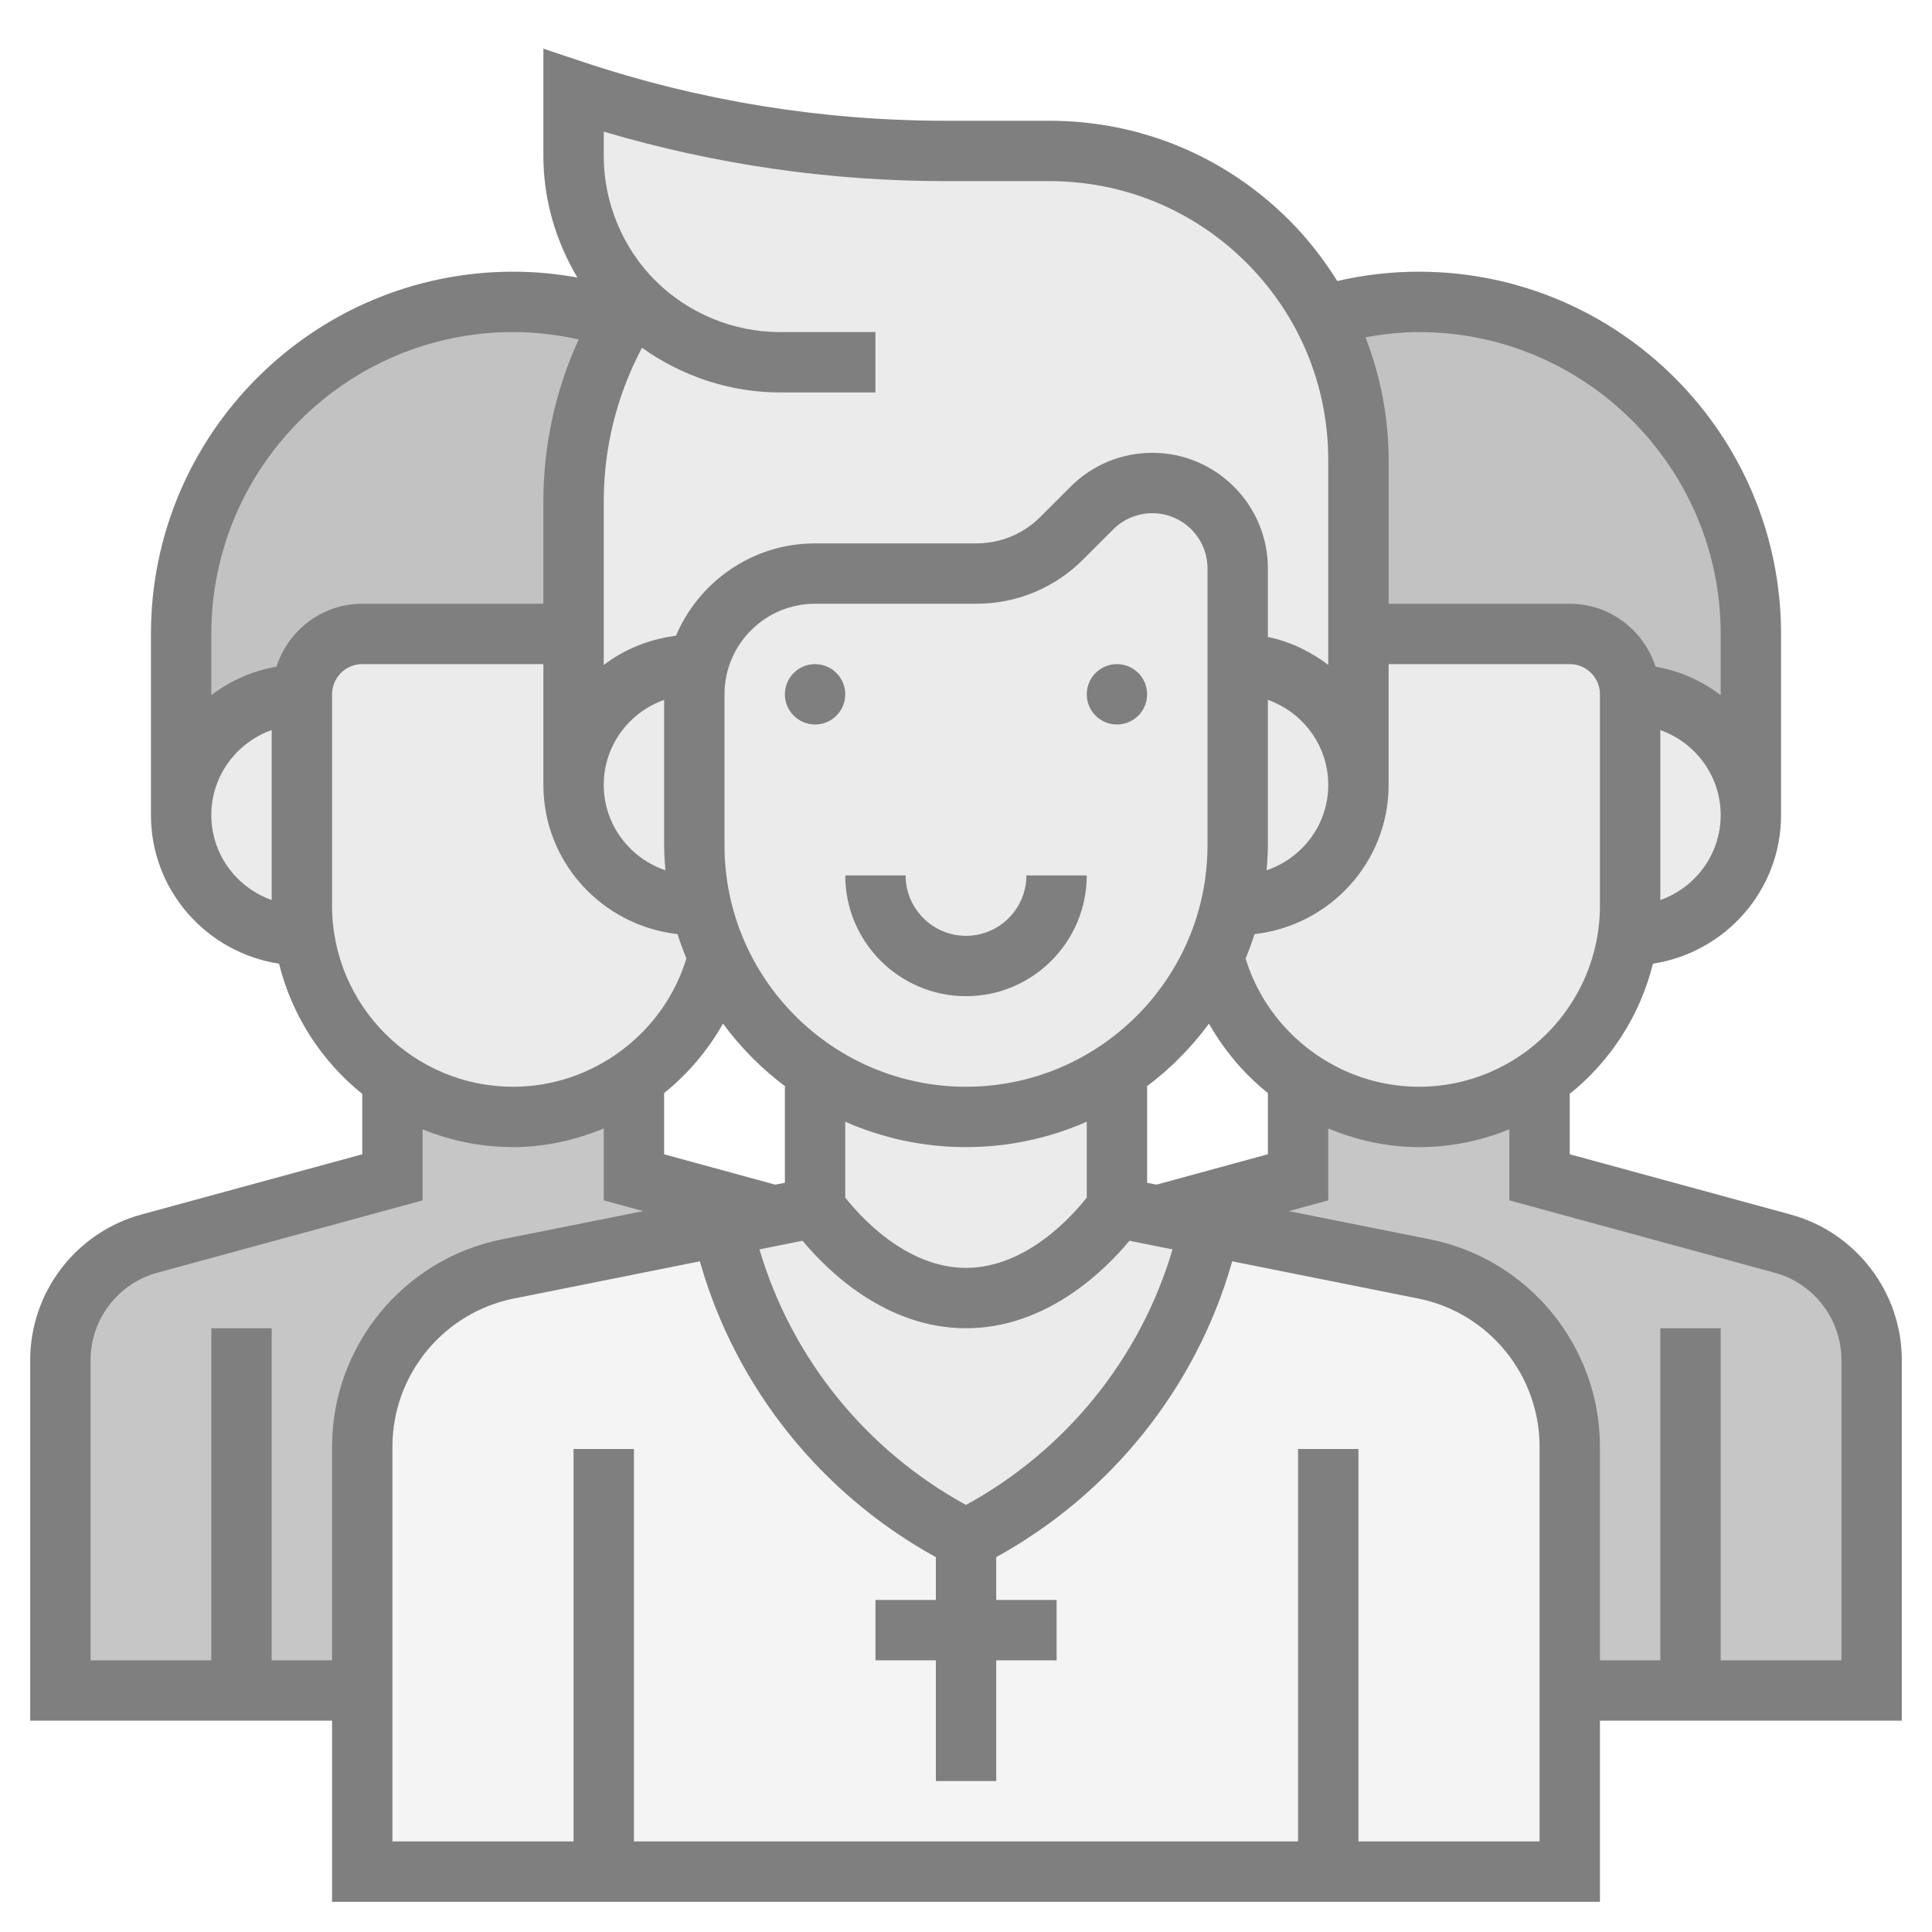
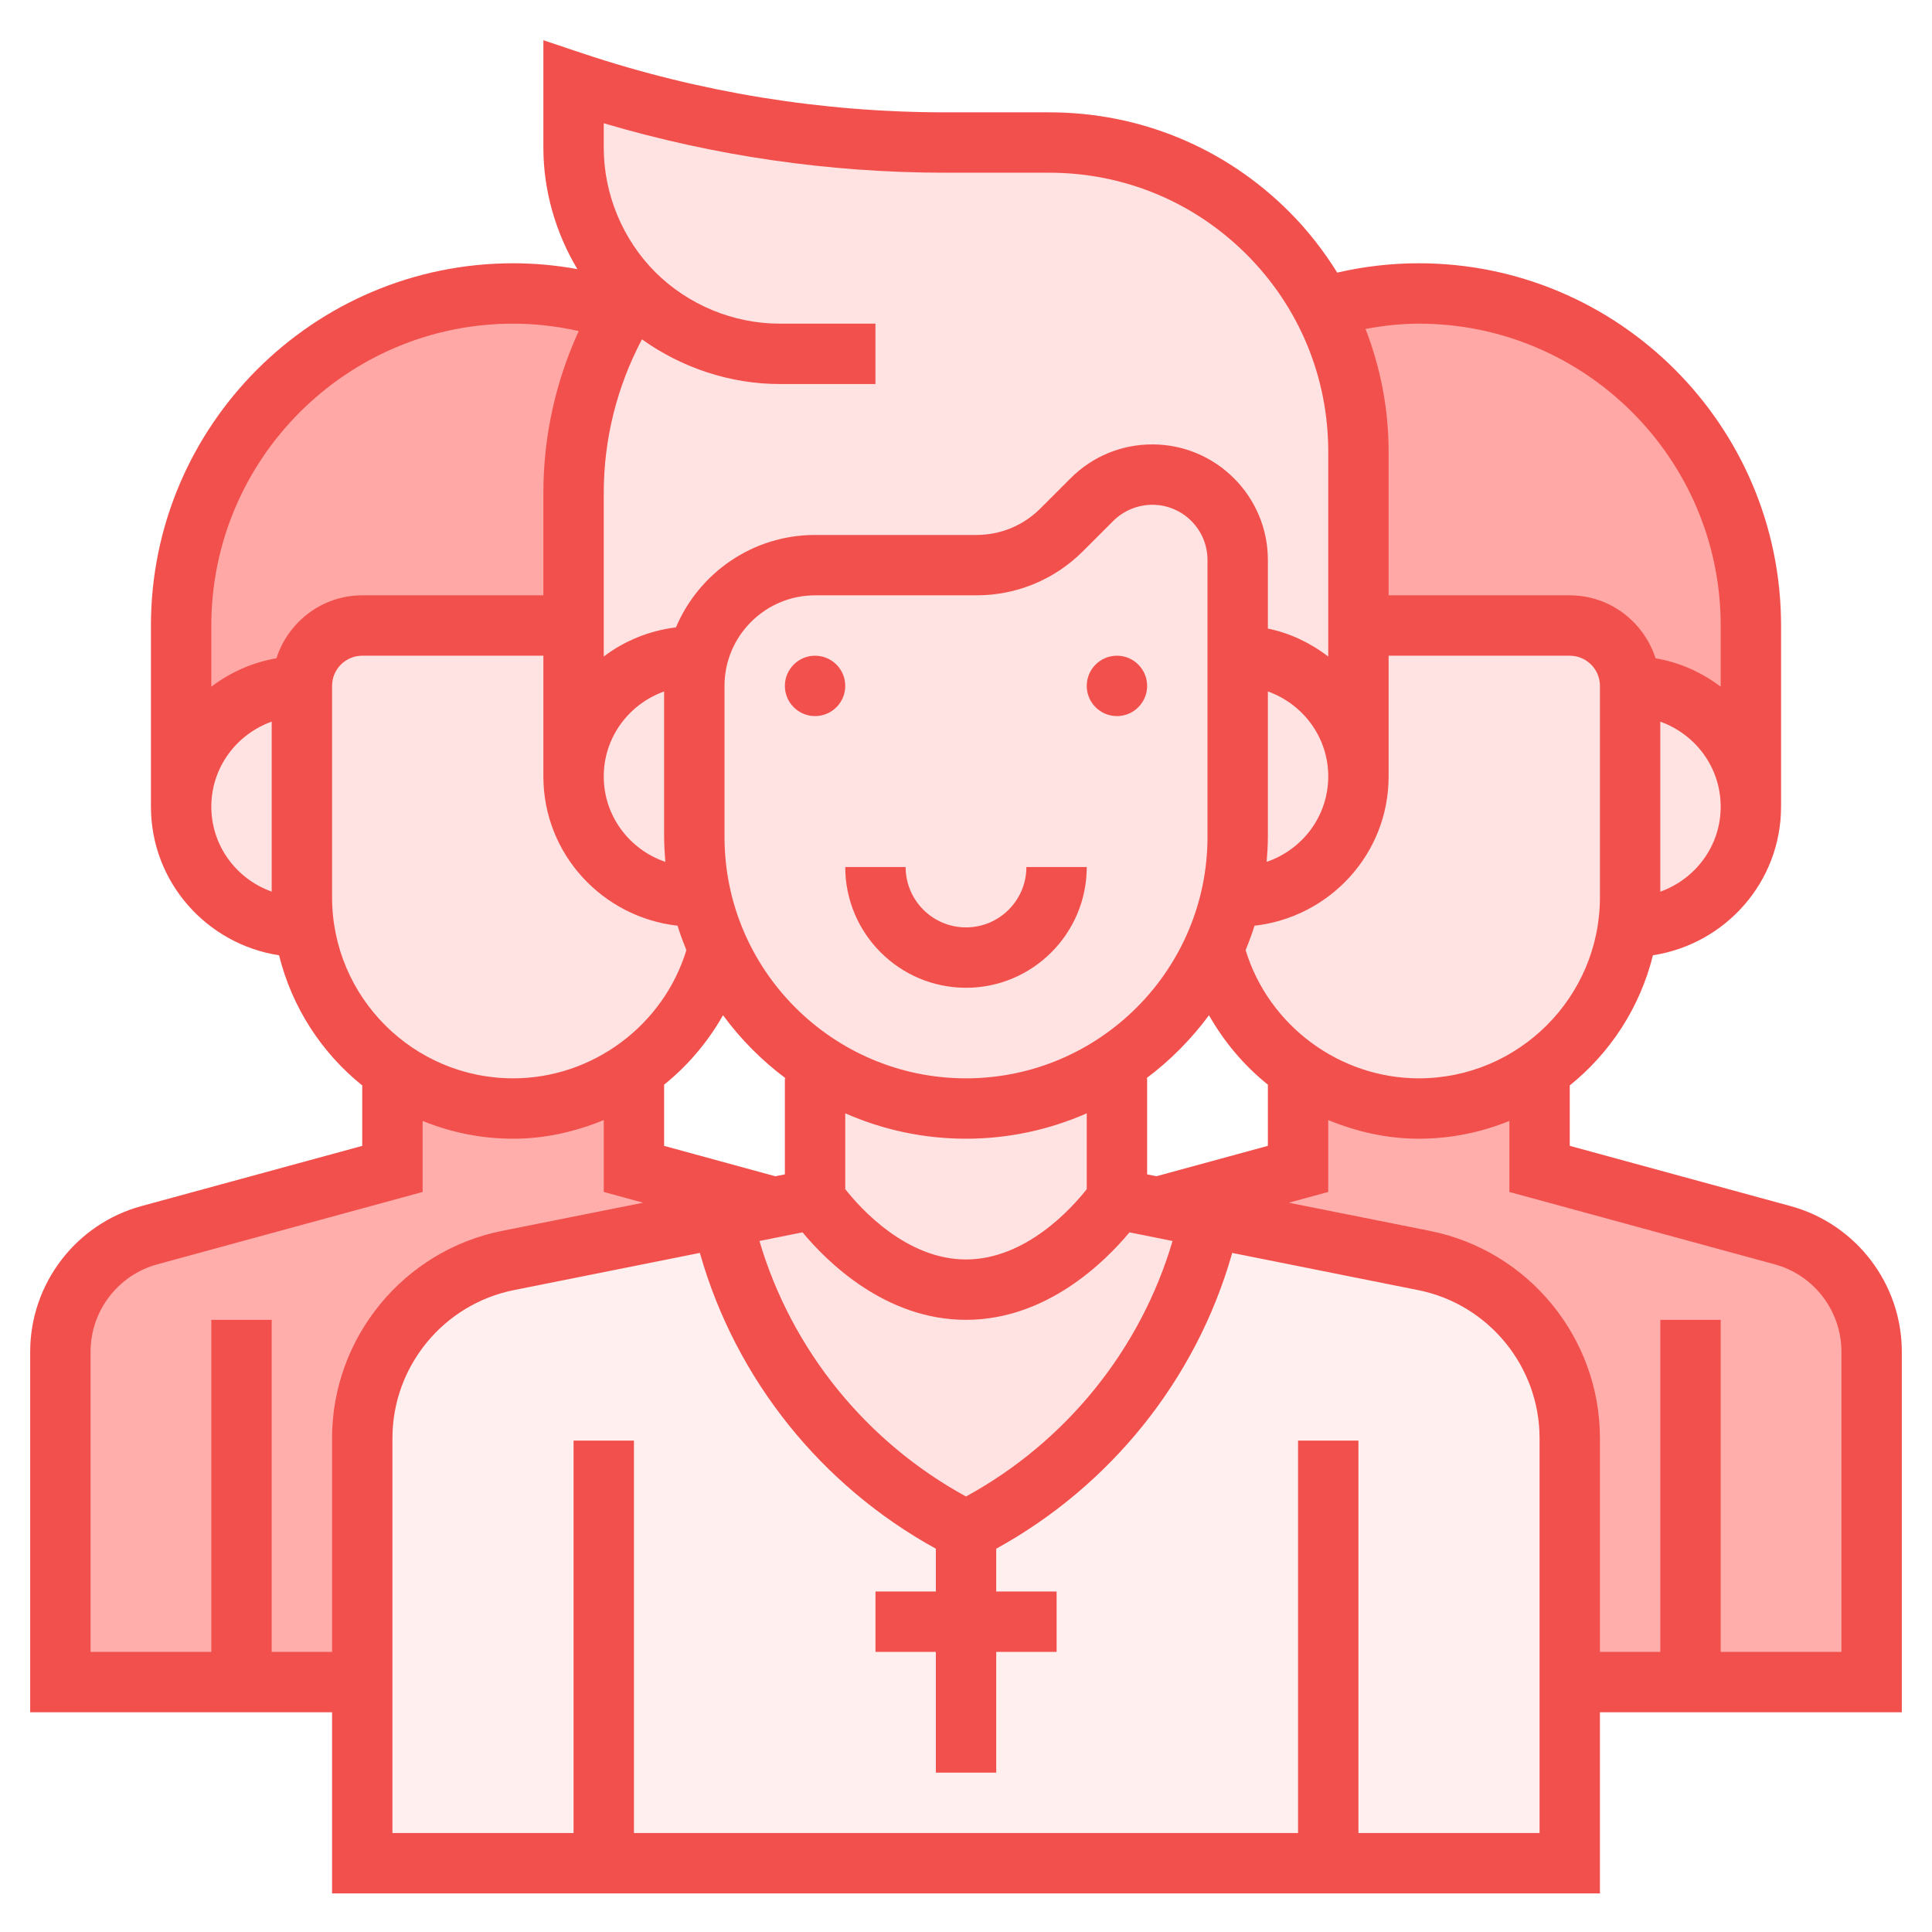
- <svg xmlns="http://www.w3.org/2000/svg" width="48" height="48" viewBox="0 0 48 48" fill="none">
-   <g style="mix-blend-mode:luminosity" opacity="0.5">
-     <path d="M42 42H39V35.94C39 33.795 37.485 31.95 35.385 31.53L30.06 30.465L28.83 30.218L28.837 30.18L32.25 29.25V27L32.34 26.865C33.172 27.427 34.17 27.75 35.25 27.75C36.345 27.75 37.35 27.42 38.182 26.858L38.25 27V29.25L44.288 30.9C45.593 31.253 46.5 32.438 46.5 33.795V42H42Z" fill="#838F9B" />
-     <path d="M9.818 26.858C12.03 27.712 12.39 27.75 12.75 27.75C13.822 27.75 14.828 27.427 15.66 26.865L15.75 27V29.25L19.238 30.203L17.94 30.465L12.615 31.53C10.515 31.95 9 33.795 9 35.94V42H6H1.5V33.795C1.5 32.438 2.408 31.253 3.712 30.9L9.75 29.25V27L9.818 26.858Z" fill="#838F9B" />
-     <path d="M43.5 15.75V20.25C43.5 18.593 42.157 17.25 40.5 17.25C40.5 16.425 39.825 15.75 39 15.75H33.75V11.43C33.75 10.178 33.443 8.947 32.865 7.853C33.615 7.62 34.417 7.5 35.25 7.5C39.81 7.5 43.5 11.19 43.5 15.75Z" fill="#B27946" />
-     <path d="M7.5 17.25C5.843 17.25 4.5 18.593 4.5 20.25V15.75C4.5 13.47 5.423 11.408 6.915 9.915C8.408 8.422 10.47 7.5 12.75 7.5C13.703 7.5 14.617 7.657 15.465 7.957C14.67 9.322 14.25 10.867 14.25 12.457V15.75H9C8.175 15.75 7.5 16.425 7.5 17.25Z" fill="#B27946" />
-     <path d="M35.385 31.53L30.06 30.465L30 30.75L29.88 31.163C29.003 34.245 26.865 36.818 24 38.25C21.135 36.818 18.997 34.245 18.12 31.163L18 30.75L17.94 30.465L12.615 31.53C10.515 31.95 9 33.795 9 35.94V42V46.5H15H24H33H39V42V35.94C39 33.795 37.485 31.95 35.385 31.53Z" fill="#E6E9ED" />
-     <path d="M28.83 30.218L30.06 30.465L30 30.75L29.88 31.163C29.003 34.245 26.865 36.818 24 38.25C21.135 36.818 18.997 34.245 18.12 31.163L18 30.75L17.94 30.465L19.238 30.203L20.25 30C20.25 30 21.75 32.25 24 32.25C26.25 32.25 27.75 30 27.75 30L28.83 30.218Z" fill="#FCD770" />
-     <path d="M40.5 17.25C40.5 16.425 39.825 15.75 39 15.75H33.75V19.5C33.75 17.843 32.407 16.5 30.75 16.5V14.123C30.75 13.537 30.51 13.005 30.128 12.623C29.745 12.24 29.212 12 28.628 12C28.065 12 27.525 12.225 27.128 12.623L26.378 13.373C25.815 13.935 25.05 14.25 24.255 14.25H20.25C18.848 14.25 17.663 15.217 17.34 16.523L17.25 16.5C15.592 16.5 14.25 17.843 14.25 19.5V15.75H9C8.175 15.75 7.5 16.425 7.5 17.25C5.843 17.25 4.5 18.593 4.5 20.25C4.5 21.907 5.843 23.25 7.5 23.25L7.56 23.242C7.718 24.398 8.25 25.425 9.037 26.212C9.277 26.453 9.533 26.663 9.818 26.858C12.03 27.712 12.39 27.75 12.75 27.75C13.822 27.75 14.828 27.427 15.66 26.865C16.665 26.198 17.43 25.185 17.782 24L17.918 23.933C18.255 24.622 18.698 25.238 19.23 25.77C19.59 26.13 19.995 26.453 20.43 26.723L20.25 27V30C20.25 30 21.75 32.25 24 32.25C26.25 32.25 27.75 30 27.75 30V27L27.57 26.723C28.65 26.055 29.52 25.087 30.082 23.933L30.218 24C30.57 25.185 31.335 26.198 32.34 26.865C33.172 27.427 34.17 27.75 35.25 27.75C36.345 27.75 37.35 27.42 38.182 26.858C38.468 26.663 38.722 26.453 38.962 26.212C39.75 25.425 40.282 24.398 40.44 23.242L40.5 23.25C42.157 23.25 43.5 21.907 43.5 20.25C43.5 18.593 42.157 17.25 40.5 17.25Z" fill="#F0D0B4" />
-     <path d="M33.75 15.75V19.5C33.75 17.843 32.407 16.5 30.75 16.5V14.123C30.75 13.537 30.51 13.005 30.128 12.623C29.745 12.24 29.212 12 28.628 12C28.065 12 27.525 12.225 27.128 12.623L26.378 13.373C25.815 13.935 25.05 14.25 24.255 14.25H20.25C18.848 14.25 17.663 15.217 17.34 16.523L17.25 16.5C15.592 16.5 14.25 17.843 14.25 19.5V15.75V12.457C14.25 10.867 14.67 9.322 15.465 7.957C15.555 7.8 15.652 7.65 15.75 7.5C14.79 6.54 14.25 5.235 14.25 3.877V2.25C17.227 3.24 20.355 3.75 23.49 3.75H26.07C27.09 3.75 28.08 3.953 29.01 4.335C29.933 4.718 30.78 5.28 31.5 6C32.047 6.548 32.505 7.178 32.865 7.853C33.443 8.947 33.75 10.178 33.75 11.43V15.75Z" fill="#FCD770" />
-     <path d="M27.75 18C28.164 18 28.5 17.664 28.5 17.25C28.5 16.836 28.164 16.5 27.75 16.5C27.336 16.5 27 16.836 27 17.25C27 17.664 27.336 18 27.75 18Z" fill="black" />
-     <path d="M20.25 18C20.664 18 21 17.664 21 17.25C21 16.836 20.664 16.5 20.25 16.5C19.836 16.5 19.5 16.836 19.5 17.25C19.5 17.664 19.836 18 20.25 18Z" fill="black" />
-     <path d="M24 23.25C23.173 23.25 22.5 22.577 22.5 21.75H21C21 23.404 22.346 24.75 24 24.75C25.654 24.75 27 23.404 27 21.75H25.5C25.5 22.577 24.827 23.25 24 23.25Z" fill="black" />
-     <path d="M47.25 33.792C47.25 32.105 46.114 30.618 44.486 30.174L39 28.677V27.176C40.009 26.366 40.746 25.236 41.067 23.942C42.865 23.666 44.25 22.123 44.25 20.25V15.75C44.25 10.787 40.213 6.75 35.25 6.75C34.564 6.75 33.884 6.829 33.224 6.982C32.886 6.441 32.492 5.932 32.03 5.47C30.438 3.877 28.321 3 26.069 3H23.493C20.427 3 17.397 2.509 14.487 1.539L13.5 1.209V3.879C13.5 4.942 13.803 5.988 14.345 6.895C13.821 6.8 13.289 6.75 12.75 6.75C7.787 6.75 3.75 10.787 3.75 15.75V20.25C3.75 22.123 5.135 23.666 6.933 23.943C7.254 25.237 7.991 26.366 9 27.177V28.678L3.514 30.174C1.886 30.617 0.75 32.105 0.75 33.792V42.75H8.25V47.25H39.75V42.75H47.25V33.792ZM39.75 22.5C39.75 24.982 37.732 27 35.25 27C33.283 27 31.52 25.691 30.947 23.815C31.028 23.616 31.104 23.415 31.168 23.208C33.037 22.997 34.5 21.424 34.5 19.5V16.5H39C39.414 16.5 39.75 16.836 39.75 17.25V22.5ZM24 37.389C21.526 36.038 19.668 33.752 18.869 31.041L19.939 30.826C20.546 31.557 21.997 33 24 33C26.003 33 27.454 31.557 28.061 30.826L29.131 31.041C28.333 33.752 26.474 36.037 24 37.389ZM16.5 28.678V27.157C17.09 26.683 17.584 26.099 17.963 25.432C18.403 26.029 18.926 26.557 19.52 27H19.5V29.386L19.262 29.433L16.5 28.678ZM31.5 21V17.388C32.371 17.698 33 18.523 33 19.5C33 20.488 32.356 21.32 31.468 21.622C31.486 21.416 31.5 21.21 31.5 21ZM30 21C30 24.308 27.308 27 24 27C20.692 27 18 24.308 18 21V17.25C18 16.009 19.009 15 20.25 15H24.257C25.259 15 26.201 14.609 26.909 13.901L27.659 13.151C27.914 12.896 28.267 12.75 28.629 12.75C29.385 12.75 30 13.365 30 14.121V21ZM27 29.753C26.632 30.221 25.488 31.5 24 31.5C22.512 31.5 21.368 30.221 21 29.753V27.869C21.919 28.273 22.933 28.5 24 28.5C25.067 28.5 26.081 28.273 27 27.869V29.753ZM16.532 21.622C15.644 21.32 15 20.488 15 19.5C15 18.523 15.629 17.698 16.5 17.388V21C16.5 21.21 16.514 21.416 16.532 21.622ZM28.733 29.432L28.5 29.386V27H28.48C29.074 26.556 29.597 26.028 30.037 25.432C30.415 26.099 30.91 26.683 31.5 27.157V28.677L28.733 29.432ZM41.25 22.362V18.139C42.121 18.449 42.75 19.274 42.75 20.251C42.75 21.227 42.121 22.052 41.25 22.362ZM35.25 8.25C39.386 8.25 42.75 11.614 42.75 15.75V17.27C42.282 16.915 41.734 16.667 41.132 16.564C40.84 15.66 40 15 39 15H34.5V11.431C34.5 10.37 34.298 9.34 33.925 8.38C34.361 8.302 34.802 8.25 35.25 8.25ZM15 3.271C17.759 4.087 20.611 4.5 23.493 4.5H26.069C27.92 4.5 29.66 5.221 30.97 6.53C32.279 7.84 33 9.58 33 11.431V16.519C32.562 16.187 32.057 15.939 31.5 15.826V14.121C31.5 12.539 30.212 11.25 28.629 11.25C27.863 11.25 27.141 11.549 26.599 12.091L25.849 12.841C25.424 13.266 24.859 13.5 24.257 13.5H20.25C18.698 13.5 17.363 14.449 16.794 15.796C16.125 15.879 15.513 16.131 15 16.52V12.454C15 11.116 15.329 9.814 15.95 8.64C16.942 9.349 18.145 9.75 19.371 9.75H21.75V8.25H19.371C18.221 8.25 17.094 7.783 16.28 6.97C15.466 6.156 15 5.029 15 3.879V3.271ZM12.75 8.25C13.302 8.25 13.846 8.315 14.377 8.434C13.803 9.69 13.5 11.055 13.5 12.454V15H9C8 15 7.16 15.66 6.869 16.564C6.266 16.667 5.718 16.915 5.25 17.27V15.75C5.25 11.614 8.614 8.25 12.75 8.25ZM5.25 20.25C5.25 19.273 5.879 18.448 6.75 18.138V22.361C5.879 22.052 5.25 21.227 5.25 20.25ZM8.25 22.5V17.25C8.25 16.836 8.586 16.5 9 16.5H13.5V19.5C13.5 21.424 14.963 22.997 16.833 23.208C16.897 23.415 16.973 23.616 17.053 23.815C16.48 25.691 14.716 27 12.75 27C10.268 27 8.25 24.982 8.25 22.5ZM6.75 41.25V33H5.25V41.25H2.25V33.792C2.25 32.779 2.932 31.887 3.908 31.621L10.5 29.823V28.058C11.195 28.341 11.954 28.5 12.75 28.5C13.539 28.5 14.296 28.326 15 28.037V29.822L15.978 30.09L12.47 30.791C10.024 31.28 8.25 33.446 8.25 35.939V41.25H6.75ZM38.25 45.75H33.75V36H32.25V45.75H15.75V36H14.25V45.75H9.75V35.939C9.75 34.158 11.018 32.611 12.765 32.262L17.388 31.337L17.397 31.369C18.29 34.492 20.415 37.126 23.251 38.687V39.75H21.751V41.25H23.251V44.25H24.751V41.25H26.251V39.75H24.751V38.686C27.587 37.125 29.712 34.491 30.605 31.369L30.613 31.337L35.236 32.262C36.983 32.611 38.25 34.158 38.25 35.939V45.75ZM45.75 41.25H42.75V33H41.25V41.25H39.75V35.939C39.75 33.446 37.975 31.28 35.53 30.791L32.021 30.09L33 29.823V28.037C33.704 28.326 34.461 28.5 35.25 28.5C36.046 28.5 36.805 28.341 37.5 28.058V29.823L44.093 31.621C45.068 31.886 45.75 32.779 45.75 33.792V41.25Z" fill="black" />
+ <svg xmlns="http://www.w3.org/2000/svg" width="100%" height="100%" viewBox="0 0 48 48" version="1.1" xml:space="preserve" style="fill-rule:evenodd;clip-rule:evenodd;stroke-linejoin:round;stroke-miterlimit:2;">
+   <g transform="matrix(1,0,0,1,-192,0)">
+     <g transform="matrix(1,0,0,1,192,0)">
+       <rect id="Artboard1" x="0" y="0" width="48" height="48" style="fill:none;" />
+       <g id="Artboard11">
+         <g transform="matrix(1,0,0,1,42,26.648)">
+           <path d="M4.5,15.143L-3,15.143L-3,9.083C-3,6.938 -4.515,5.093 -6.615,4.673L-11.94,3.608L-13.17,3.36L-13.163,3.323L-9.75,2.393L-9.75,0.143L-9.66,0.008C-8.827,0.571 -7.83,0.893 -6.75,0.893C-5.655,0.893 -4.65,0.563 -3.818,0L-3.75,0.143L-3.75,2.393L2.288,4.043C3.592,4.396 4.5,5.58 4.5,6.938L4.5,15.143Z" style="fill:rgb(255,174,171);fill-rule:nonzero;" />
+         </g>
+         <g transform="matrix(1,0,0,1,9.8175,41.7915)">
+           <path d="M0,-15.143C2.212,-14.288 2.572,-14.25 2.932,-14.25C4.005,-14.25 5.01,-14.573 5.842,-15.135L5.932,-15L5.932,-12.75L9.42,-11.798L8.122,-11.536L2.798,-10.47C0.697,-10.051 -0.818,-8.206 -0.818,-6.06L-0.818,0L-8.318,0L-8.318,-8.206C-8.318,-9.563 -7.41,-10.748 -6.105,-11.101L-0.068,-12.75L-0.068,-15L0,-15.143Z" style="fill:rgb(255,174,171);fill-rule:nonzero;" />
+         </g>
+         <g transform="matrix(1,0,0,1,43.5,11.791)">
+           <path d="M0,3.75L0,8.25C0,6.592 -1.342,5.25 -3,5.25C-3,4.425 -3.675,3.75 -4.5,3.75L-9.75,3.75L-9.75,-0.57C-9.75,-1.823 -10.057,-3.053 -10.635,-4.148C-9.885,-4.38 -9.083,-4.5 -8.25,-4.5C-3.69,-4.5 0,-0.81 0,3.75" style="fill:rgb(255,168,166);fill-rule:nonzero;" />
+         </g>
+         <g transform="matrix(1,0,0,1,7.5,10.291)">
+           <path d="M0,6.75C-1.658,6.75 -3,8.092 -3,9.75L-3,5.25C-3,2.97 -2.077,0.908 -0.585,-0.585C0.908,-2.077 2.97,-3 5.25,-3C6.202,-3 7.118,-2.842 7.965,-2.542C7.17,-1.178 6.75,0.367 6.75,1.958L6.75,5.25L1.5,5.25C0.675,5.25 0,5.925 0,6.75" style="fill:rgb(255,168,166);fill-rule:nonzero;" />
+         </g>
+         <g transform="matrix(1,0,0,1,35.385,45.226)">
+           <path d="M0,-13.905L-5.325,-14.97L-5.385,-14.685L-5.505,-14.272C-6.382,-11.19 -8.52,-8.617 -11.385,-7.185C-14.25,-8.617 -16.387,-11.19 -17.265,-14.272L-17.385,-14.685L-17.445,-14.97L-22.77,-13.905C-24.87,-13.485 -26.385,-11.64 -26.385,-9.495L-26.385,1.065L3.615,1.065L3.615,-9.495C3.615,-11.64 2.1,-13.485 0,-13.905" style="fill:rgb(255,239,239);fill-rule:nonzero;" />
+         </g>
+         <g transform="matrix(1,0,0,1,28.83,37.8245)">
+           <path d="M0,-7.816L1.23,-7.569L1.17,-7.283L1.05,-6.871C0.173,-3.789 -1.965,-1.216 -4.83,0.217C-7.695,-1.216 -9.833,-3.789 -10.71,-6.871L-10.83,-7.283L-10.89,-7.569L-9.592,-7.831L-8.58,-8.033C-8.58,-8.033 -7.08,-5.783 -4.83,-5.783C-2.58,-5.783 -1.08,-8.033 -1.08,-8.033L0,-7.816Z" style="fill:rgb(255,227,226);fill-rule:nonzero;" />
+         </g>
+         <g transform="matrix(1,0,0,1,40.5,26.791)">
+           <path d="M0,-9.75C0,-10.575 -0.675,-11.25 -1.5,-11.25L-6.75,-11.25L-6.75,-7.5C-6.75,-9.158 -8.092,-10.5 -9.75,-10.5L-9.75,-12.878C-9.75,-13.463 -9.99,-13.995 -10.372,-14.378C-10.755,-14.76 -11.288,-15 -11.872,-15C-12.435,-15 -12.975,-14.775 -13.372,-14.378L-14.122,-13.628C-14.685,-13.065 -15.45,-12.75 -16.245,-12.75L-20.25,-12.75C-21.652,-12.75 -22.837,-11.783 -23.16,-10.478L-23.25,-10.5C-24.908,-10.5 -26.25,-9.158 -26.25,-7.5L-26.25,-11.25L-31.5,-11.25C-32.325,-11.25 -33,-10.575 -33,-9.75C-34.658,-9.75 -36,-8.408 -36,-6.75C-36,-5.092 -34.658,-3.75 -33,-3.75L-32.94,-3.758C-32.783,-2.603 -32.25,-1.575 -31.462,-0.788C-31.223,-0.548 -30.967,-0.337 -30.682,-0.143C-28.47,0.712 -28.11,0.75 -27.75,0.75C-26.678,0.75 -25.673,0.428 -24.84,-0.135C-23.835,-0.803 -23.07,-1.815 -22.717,-3L-22.583,-3.068C-22.245,-2.378 -21.803,-1.762 -21.27,-1.23C-20.91,-0.87 -20.505,-0.548 -20.07,-0.277L-20.25,0L-20.25,3C-20.25,3 -18.75,5.25 -16.5,5.25C-14.25,5.25 -12.75,3 -12.75,3L-12.75,0L-12.93,-0.277C-11.85,-0.945 -10.98,-1.913 -10.417,-3.068L-10.283,-3C-9.93,-1.815 -9.165,-0.803 -8.16,-0.135C-7.327,0.428 -6.33,0.75 -5.25,0.75C-4.155,0.75 -3.15,0.42 -2.318,-0.143C-2.033,-0.337 -1.777,-0.548 -1.537,-0.788C-0.75,-1.575 -0.217,-2.603 -0.06,-3.758L0,-3.75C1.658,-3.75 3,-5.092 3,-6.75C3,-8.408 1.658,-9.75 0,-9.75" style="fill:rgb(255,227,226);fill-rule:nonzero;" />
+         </g>
+         <g transform="matrix(1,0,0,1,33.75,5.791)">
+           <path d="M0,5.43L0,13.5C0,11.842 -1.342,10.5 -3,10.5L-3,8.122C-3,7.537 -3.24,7.005 -3.622,6.622C-4.005,6.24 -4.538,6 -5.122,6C-5.685,6 -6.225,6.225 -6.622,6.622L-7.372,7.372C-7.935,7.935 -8.7,8.25 -9.495,8.25L-13.5,8.25C-14.902,8.25 -16.087,9.217 -16.41,10.522L-16.5,10.5C-18.158,10.5 -19.5,11.842 -19.5,13.5L-19.5,6.458C-19.5,4.867 -19.08,3.322 -18.285,1.958C-18.195,1.8 -18.098,1.65 -18,1.5C-18.96,0.54 -19.5,-0.765 -19.5,-2.122L-19.5,-3.75C-16.522,-2.76 -13.395,-2.25 -10.26,-2.25L-7.68,-2.25C-6.66,-2.25 -5.67,-2.048 -4.74,-1.665C-3.818,-1.283 -2.97,-0.72 -2.25,0C-1.702,0.548 -1.245,1.177 -0.885,1.852C-0.307,2.947 0,4.177 0,5.43Z" style="fill:rgb(255,227,226);fill-rule:nonzero;" />
+         </g>
+         <g transform="matrix(1,0,0,1,27.75,16.291)">
+           <path d="M0,1.5C0.414,1.5 0.75,1.164 0.75,0.75C0.75,0.336 0.414,0 0,0C-0.414,0 -0.75,0.336 -0.75,0.75C-0.75,1.164 -0.414,1.5 0,1.5" style="fill:rgb(242,80,76);fill-rule:nonzero;" />
+         </g>
+         <g transform="matrix(1,0,0,1,20.25,16.291)">
+           <path d="M0,1.5C0.414,1.5 0.75,1.164 0.75,0.75C0.75,0.336 0.414,0 0,0C-0.414,0 -0.75,0.336 -0.75,0.75C-0.75,1.164 -0.414,1.5 0,1.5" style="fill:rgb(242,80,76);fill-rule:nonzero;" />
+         </g>
+         <g transform="matrix(1,0,0,1,24,23.041)">
+           <path d="M0,0C-0.827,0 -1.5,-0.673 -1.5,-1.5L-3,-1.5C-3,0.154 -1.654,1.5 0,1.5C1.654,1.5 3,0.154 3,-1.5L1.5,-1.5C1.5,-0.673 0.827,0 0,0" style="fill:rgb(242,80,76);fill-rule:nonzero;" />
+         </g>
+         <g transform="matrix(1,0,0,1,45.75,7)">
+           <path d="M0,34.041L-3,34.041L-3,25.791L-4.5,25.791L-4.5,34.041L-6,34.041L-6,28.73C-6,26.237 -7.775,24.071 -10.22,23.582L-13.729,22.881L-12.75,22.614L-12.75,20.828C-12.046,21.117 -11.289,21.291 -10.5,21.291C-9.704,21.291 -8.945,21.132 -8.25,20.849L-8.25,22.614L-1.658,24.412C-0.682,24.677 0,25.57 0,26.583L0,34.041ZM-7.5,38.541L-12,38.541L-12,28.791L-13.5,28.791L-13.5,38.541L-30,38.541L-30,28.791L-31.5,28.791L-31.5,38.541L-36,38.541L-36,28.73C-36,26.949 -34.732,25.402 -32.985,25.053L-28.362,24.128L-28.353,24.16C-27.46,27.283 -25.335,29.917 -22.499,31.477L-22.499,32.541L-23.999,32.541L-23.999,34.041L-22.499,34.041L-22.499,37.041L-20.999,37.041L-20.999,34.041L-19.499,34.041L-19.499,32.541L-20.999,32.541L-20.999,31.477C-18.163,29.916 -16.038,27.282 -15.145,24.16L-15.137,24.128L-10.514,25.053C-8.768,25.402 -7.5,26.949 -7.5,28.73L-7.5,38.541ZM-39,34.041L-39,25.791L-40.5,25.791L-40.5,34.041L-43.5,34.041L-43.5,26.583C-43.5,25.57 -42.818,24.678 -41.842,24.412L-35.25,22.614L-35.25,20.849C-34.555,21.132 -33.796,21.291 -33,21.291C-32.211,21.291 -31.454,21.117 -30.75,20.828L-30.75,22.613L-29.772,22.881L-33.28,23.582C-35.725,24.071 -37.5,26.237 -37.5,28.73L-37.5,34.041L-39,34.041ZM-37.5,15.291L-37.5,10.041C-37.5,9.627 -37.164,9.291 -36.75,9.291L-32.25,9.291L-32.25,12.291C-32.25,14.215 -30.787,15.788 -28.917,15.999C-28.853,16.206 -28.777,16.407 -28.697,16.606C-29.27,18.482 -31.033,19.791 -33,19.791C-35.482,19.791 -37.5,17.773 -37.5,15.291M-40.5,13.041C-40.5,12.064 -39.871,11.24 -39,10.929L-39,15.152C-39.871,14.842 -40.5,14.018 -40.5,13.041M-33,1.041C-32.448,1.041 -31.904,1.106 -31.372,1.225C-31.947,2.481 -32.25,3.846 -32.25,5.245L-32.25,7.791L-36.75,7.791C-37.75,7.791 -38.59,8.451 -38.882,9.355C-39.484,9.458 -40.032,9.706 -40.5,10.061L-40.5,8.541C-40.5,4.406 -37.135,1.041 -33,1.041M-30.75,-3.938C-27.991,-3.122 -25.139,-2.709 -22.257,-2.709L-19.682,-2.709C-17.83,-2.709 -16.09,-1.988 -14.78,-0.679C-13.471,0.631 -12.75,2.371 -12.75,4.223L-12.75,9.31C-13.188,8.978 -13.693,8.73 -14.25,8.617L-14.25,6.912C-14.25,5.329 -15.538,4.041 -17.121,4.041C-17.887,4.041 -18.609,4.339 -19.151,4.882L-19.901,5.632C-20.326,6.057 -20.891,6.291 -21.493,6.291L-25.5,6.291C-27.053,6.291 -28.387,7.24 -28.956,8.587C-29.625,8.67 -30.237,8.922 -30.75,9.311L-30.75,5.245C-30.75,3.907 -30.421,2.605 -29.801,1.431C-28.808,2.14 -27.605,2.541 -26.379,2.541L-24,2.541L-24,1.041L-26.379,1.041C-27.529,1.041 -28.656,0.574 -29.47,-0.239C-30.283,-1.053 -30.75,-2.18 -30.75,-3.33L-30.75,-3.938ZM-10.5,1.041C-6.365,1.041 -3,4.406 -3,8.541L-3,10.061C-3.468,9.706 -4.016,9.458 -4.618,9.355C-4.91,8.451 -5.75,7.791 -6.75,7.791L-11.25,7.791L-11.25,4.223C-11.25,3.16 -11.452,2.131 -11.824,1.171C-11.389,1.093 -10.948,1.041 -10.5,1.041M-4.5,15.153L-4.5,10.93C-3.629,11.24 -3,12.065 -3,13.042C-3,14.018 -3.629,14.842 -4.5,15.153M-17.018,22.223L-17.25,22.177L-17.25,19.791L-17.27,19.791C-16.676,19.347 -16.153,18.819 -15.713,18.223C-15.335,18.89 -14.839,19.475 -14.25,19.948L-14.25,21.468L-17.018,22.223ZM-29.219,14.413C-30.106,14.111 -30.75,13.279 -30.75,12.291C-30.75,11.314 -30.121,10.49 -29.25,10.179L-29.25,13.791C-29.25,14.001 -29.236,14.207 -29.219,14.413M-18.75,22.544C-19.118,23.012 -20.262,24.291 -21.75,24.291C-23.238,24.291 -24.382,23.012 -24.75,22.544L-24.75,20.66C-23.831,21.064 -22.816,21.291 -21.75,21.291C-20.684,21.291 -19.669,21.064 -18.75,20.66L-18.75,22.544ZM-15.75,13.791C-15.75,17.099 -18.442,19.791 -21.75,19.791C-25.058,19.791 -27.75,17.099 -27.75,13.791L-27.75,10.041C-27.75,8.801 -26.74,7.791 -25.5,7.791L-21.493,7.791C-20.491,7.791 -19.549,7.4 -18.841,6.692L-18.091,5.942C-17.836,5.687 -17.482,5.541 -17.121,5.541C-16.365,5.541 -15.75,6.156 -15.75,6.912L-15.75,13.791ZM-14.25,13.791L-14.25,10.179C-13.379,10.49 -12.75,11.314 -12.75,12.291C-12.75,13.279 -13.394,14.111 -14.281,14.413C-14.264,14.207 -14.25,14.001 -14.25,13.791M-29.25,21.469L-29.25,19.948C-28.66,19.474 -28.165,18.889 -27.787,18.223C-27.347,18.82 -26.824,19.348 -26.23,19.791L-26.25,19.791L-26.25,22.177L-26.488,22.224L-29.25,21.469ZM-21.75,30.18C-24.224,28.828 -26.082,26.543 -26.882,23.832L-25.811,23.617C-25.204,24.348 -23.753,25.791 -21.75,25.791C-19.747,25.791 -18.296,24.348 -17.689,23.617L-16.618,23.832C-17.417,26.542 -19.276,28.828 -21.75,30.18M-6,15.291C-6,17.773 -8.018,19.791 -10.5,19.791C-12.466,19.791 -14.23,18.482 -14.803,16.606C-14.722,16.407 -14.646,16.206 -14.582,15.999C-12.713,15.788 -11.25,14.215 -11.25,12.291L-11.25,9.291L-6.75,9.291C-6.336,9.291 -6,9.627 -6,10.041L-6,15.291ZM1.5,26.583C1.5,24.896 0.364,23.409 -1.264,22.965L-6.75,21.468L-6.75,19.967C-5.741,19.156 -5.004,18.027 -4.683,16.733C-2.885,16.457 -1.5,14.915 -1.5,13.041L-1.5,8.541C-1.5,3.578 -5.537,-0.459 -10.5,-0.459C-11.186,-0.459 -11.866,-0.38 -12.527,-0.227C-12.864,-0.768 -13.258,-1.277 -13.72,-1.739C-15.312,-3.332 -17.429,-4.209 -19.682,-4.209L-22.257,-4.209C-25.323,-4.209 -28.353,-4.7 -31.263,-5.67L-32.25,-6L-32.25,-3.33C-32.25,-2.267 -31.947,-1.221 -31.406,-0.314C-31.929,-0.409 -32.462,-0.459 -33,-0.459C-37.963,-0.459 -42,3.578 -42,8.541L-42,13.041C-42,14.915 -40.615,16.457 -38.817,16.734C-38.496,18.028 -37.759,19.157 -36.75,19.968L-36.75,21.469L-42.236,22.965C-43.864,23.408 -45,24.896 -45,26.583L-45,35.541L-37.5,35.541L-37.5,40.041L-6,40.041L-6,35.541L1.5,35.541L1.5,26.583Z" style="fill:rgb(242,80,76);fill-rule:nonzero;" />
+         </g>
+       </g>
+     </g>
  </g>
</svg>
